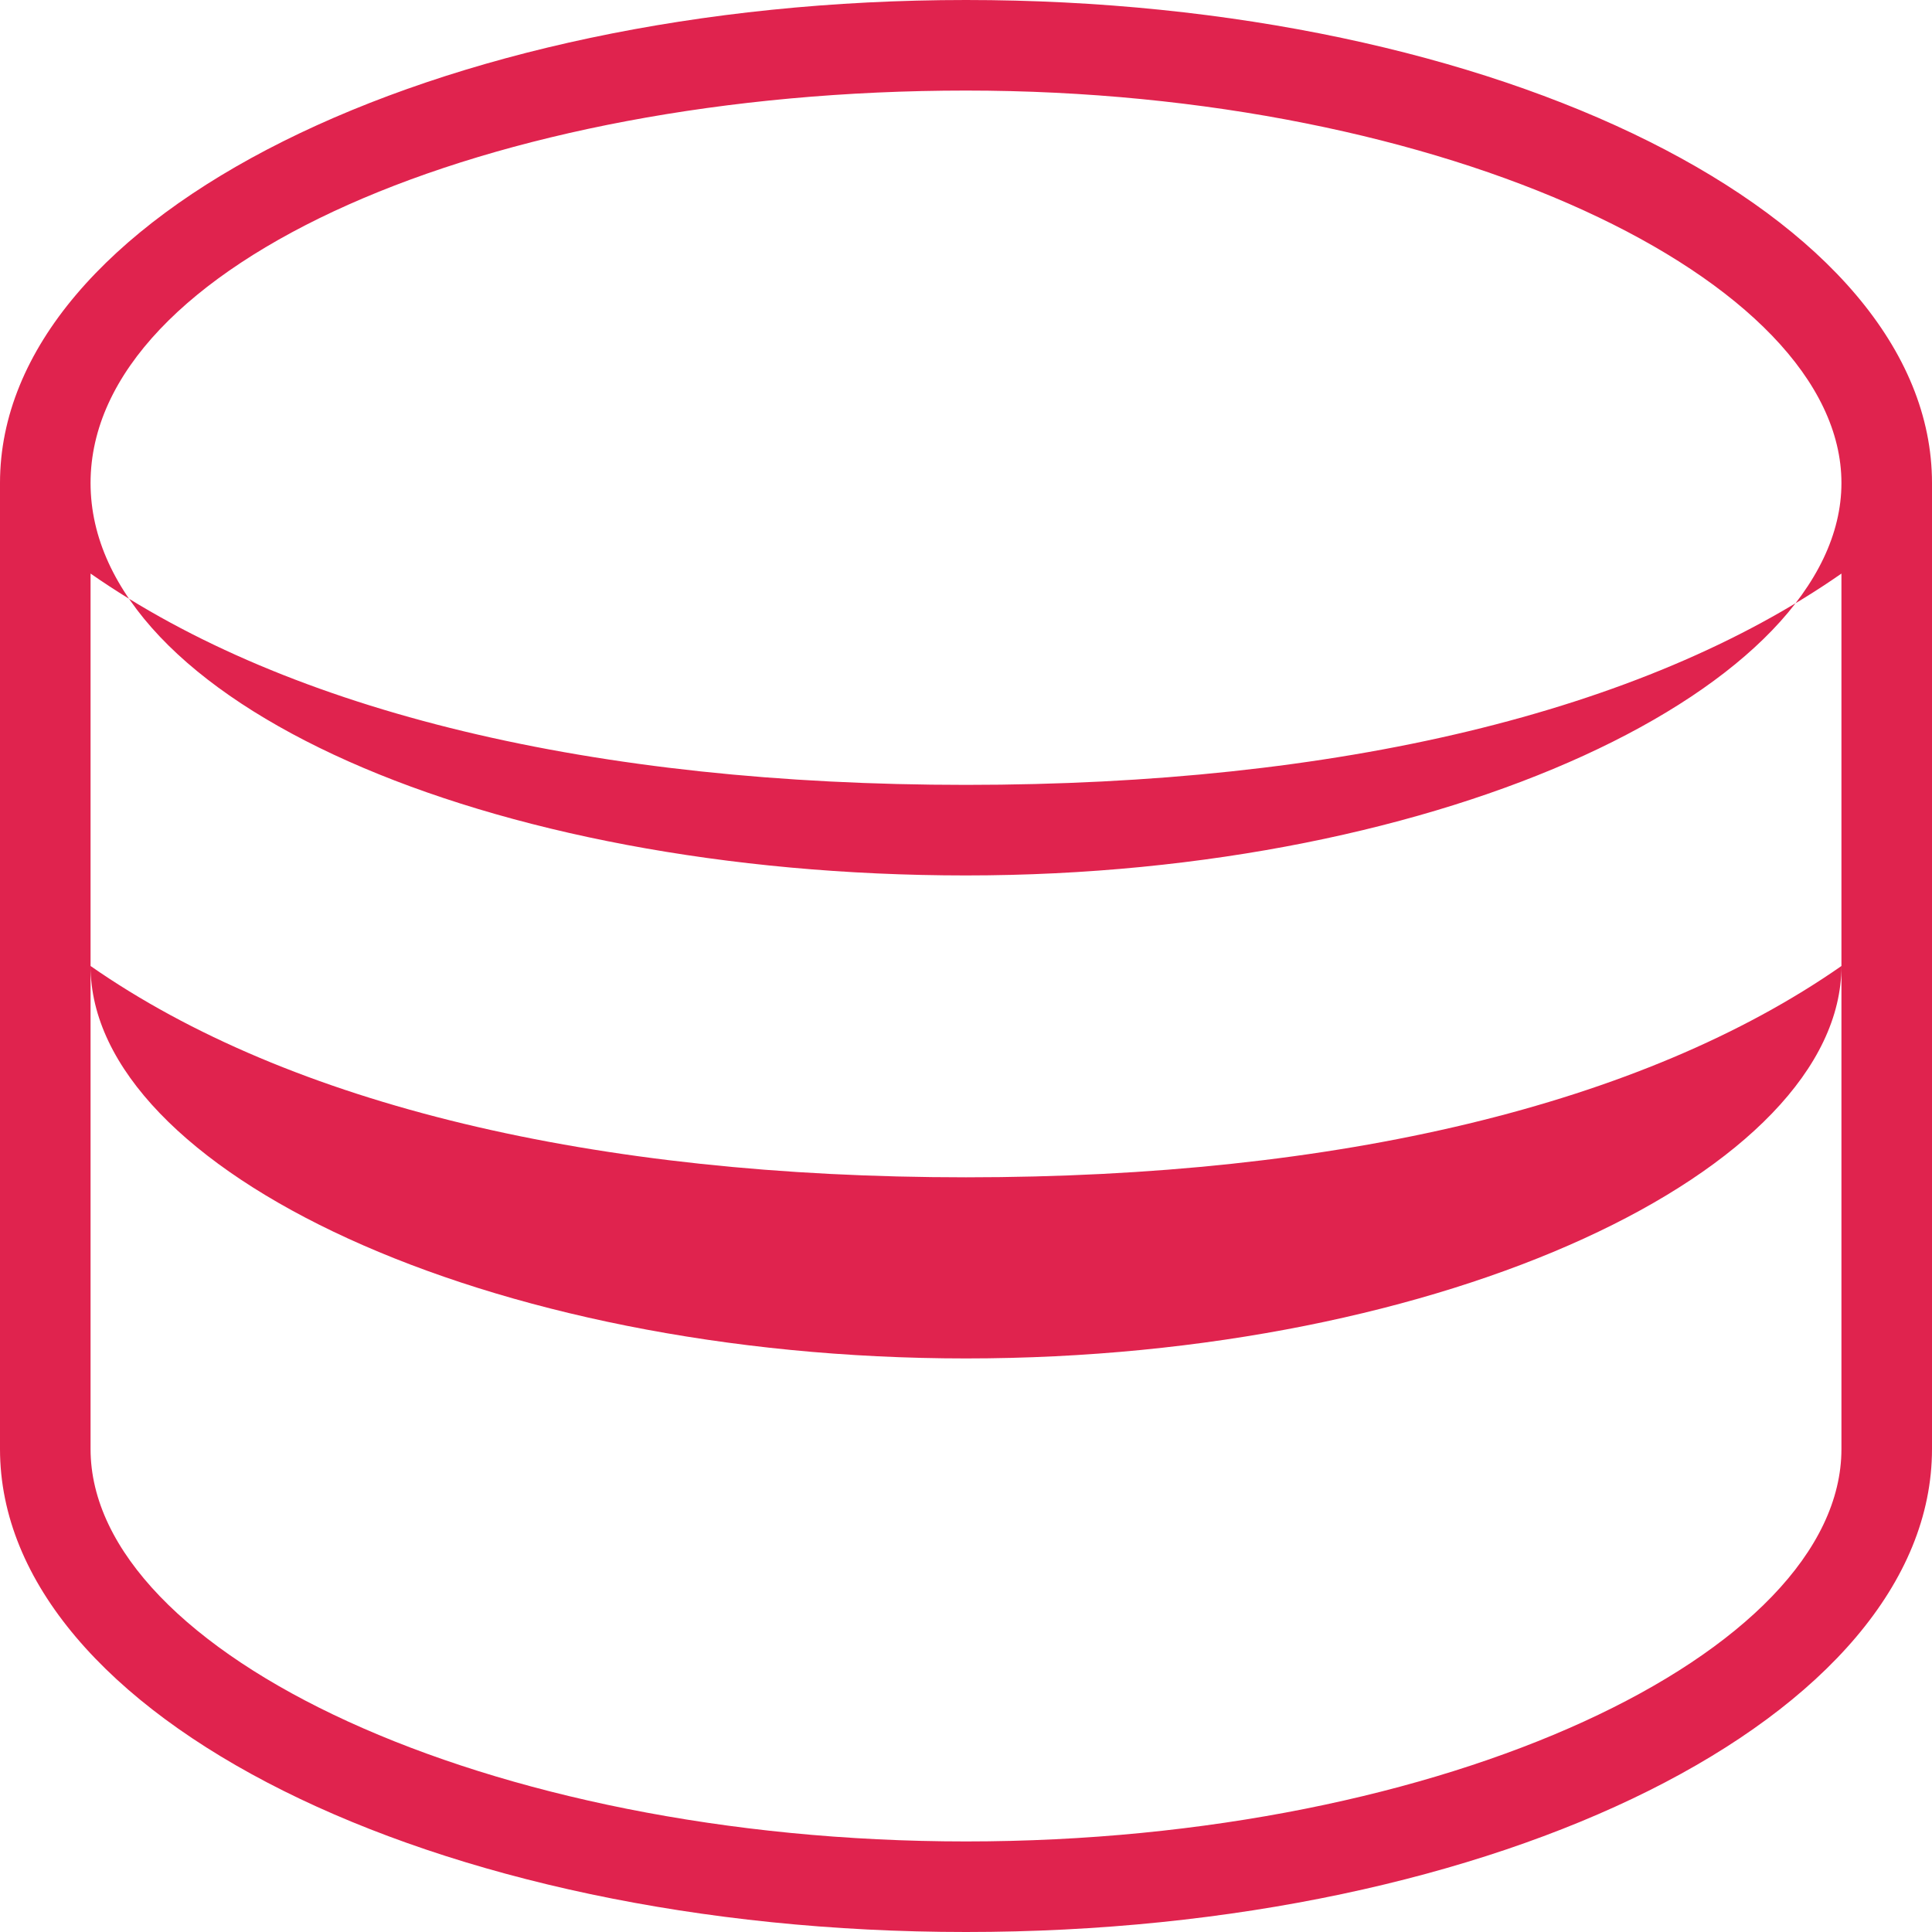
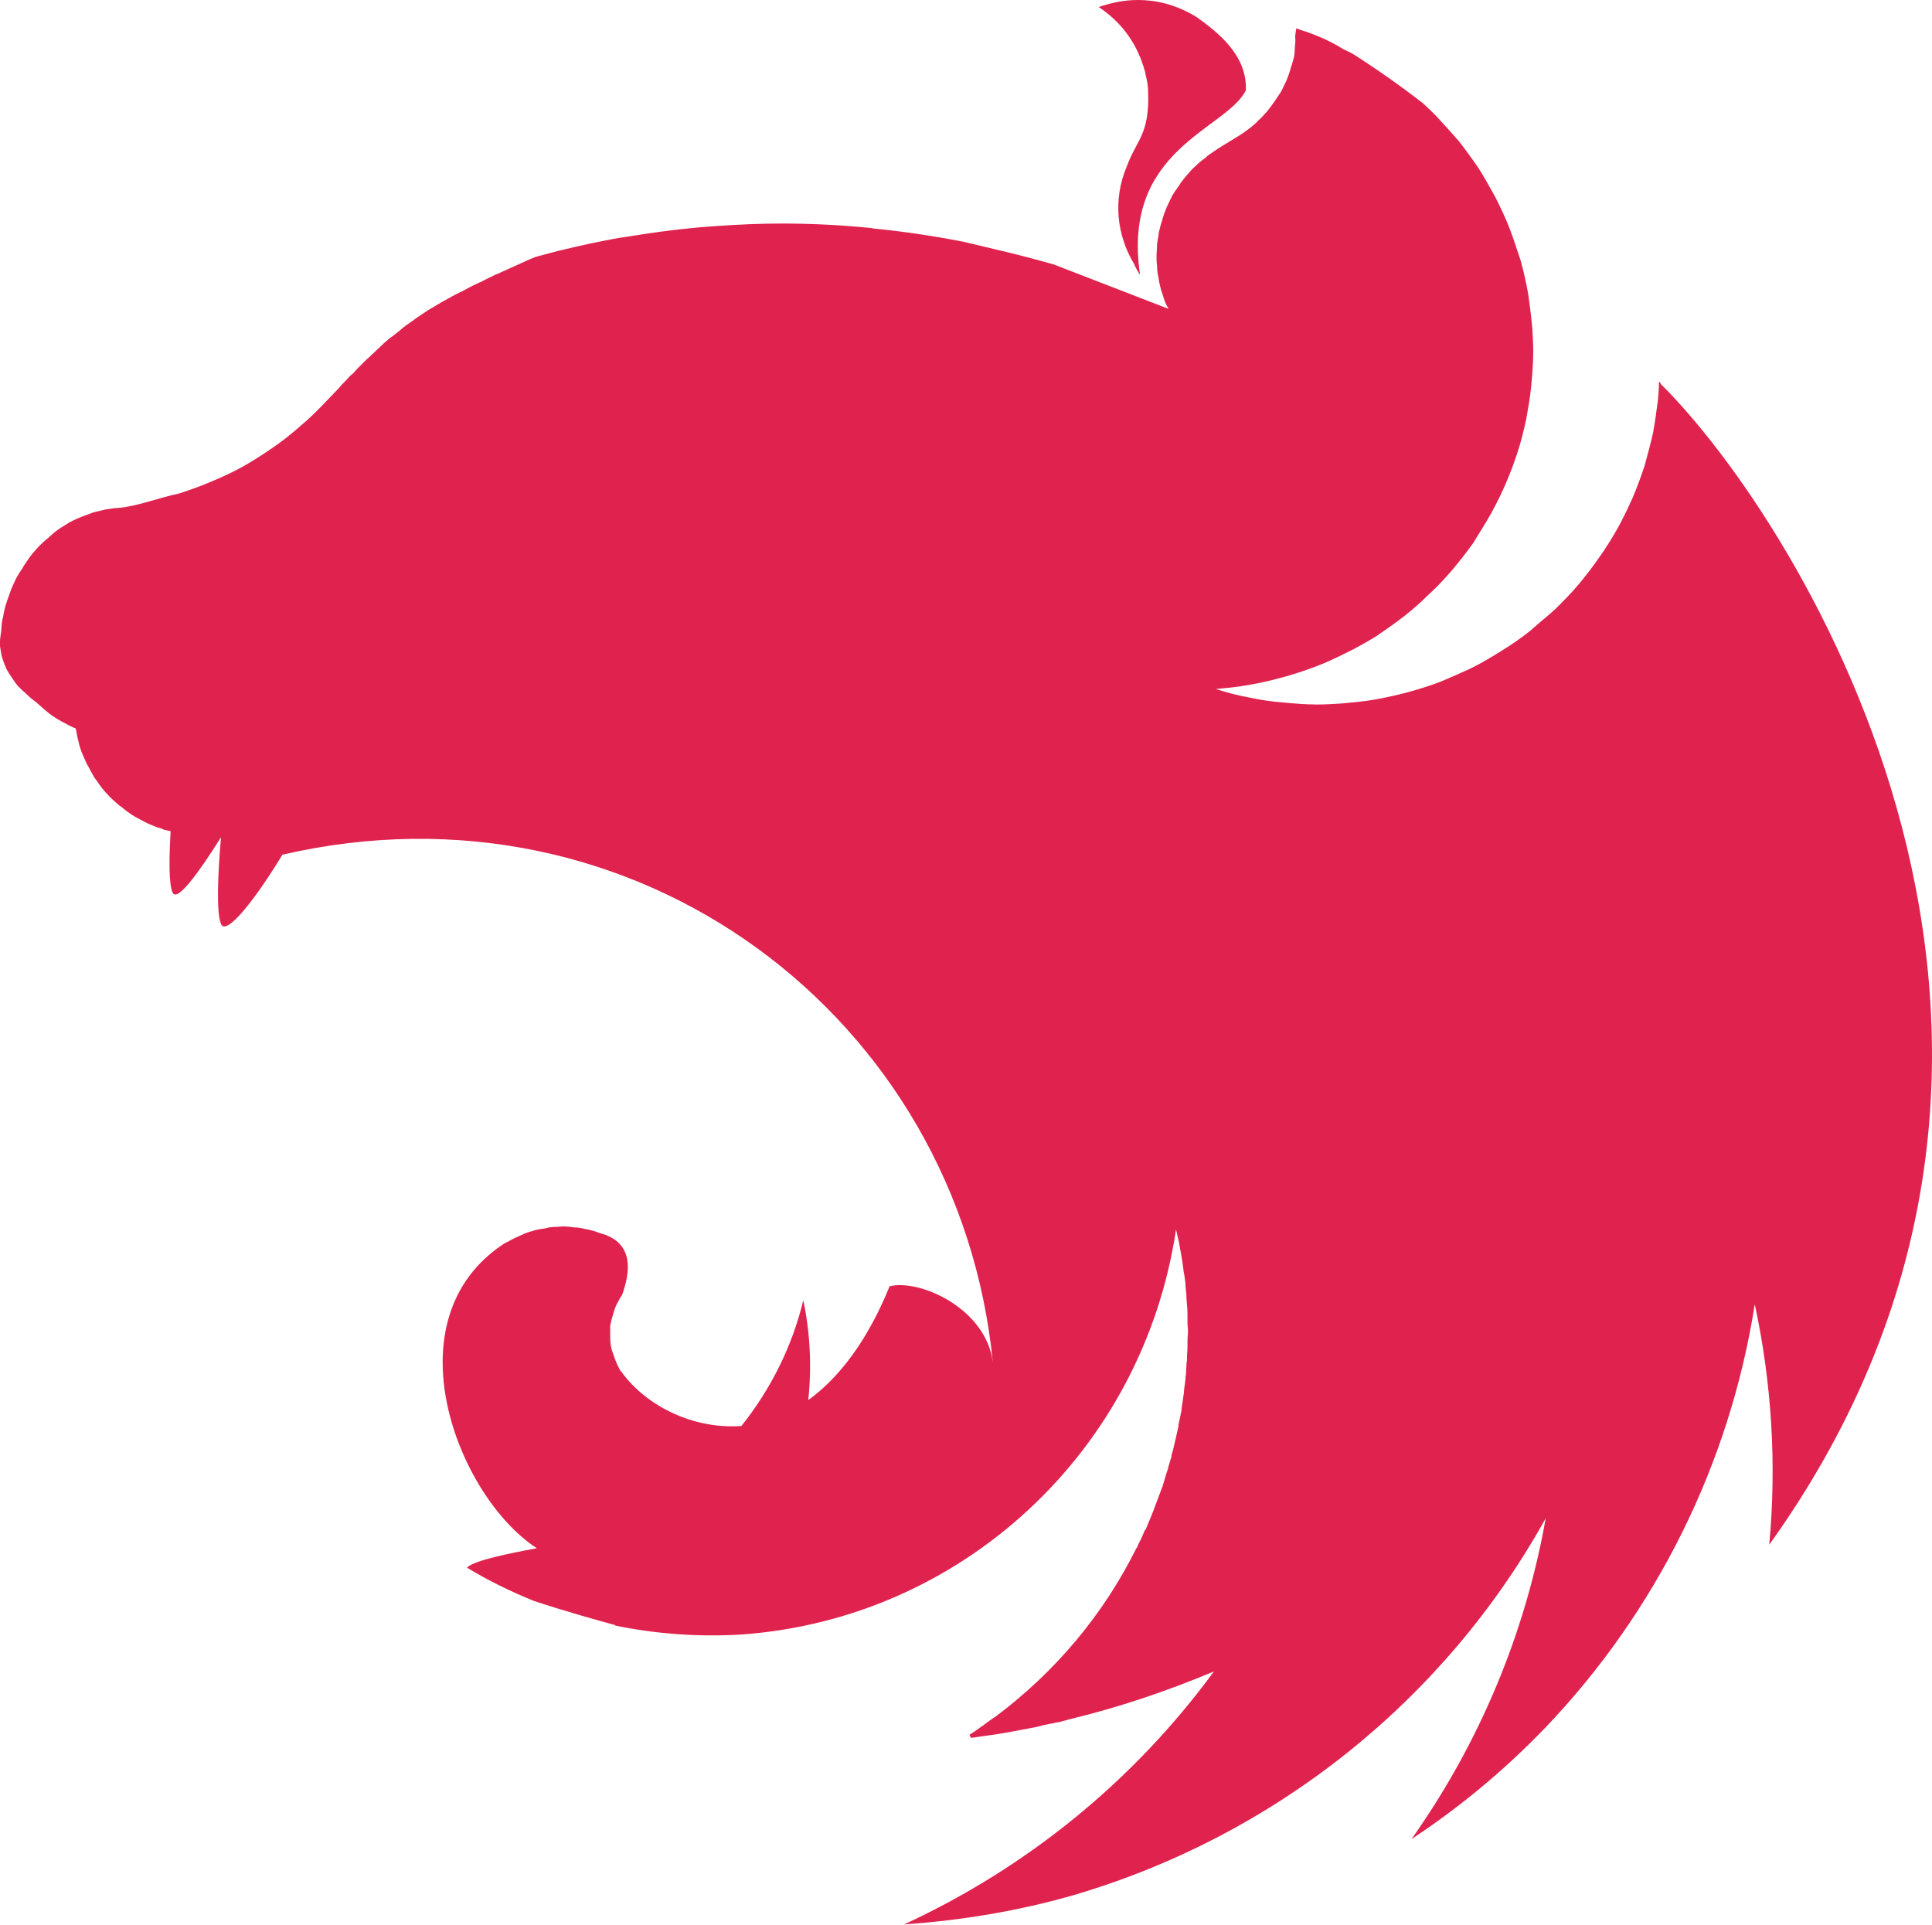
- <svg xmlns="http://www.w3.org/2000/svg" viewBox="0 0 128 128">
-   <path fill="#E0234E" d="M64 0C28.7 0 0 14.3 0 32v64c0 17.7 28.7 32 64 32s64-14.3 64-32V32c0-17.7-28.7-32-64-32zm0 6c31.8 0 58 12.5 58 26s-26.2 26-58 26S6 46.5 6 32 32.2 6 64 6zm0 116c-31.8 0-58-12.5-58-26V64c13.2 9.2 33.4 14 58 14s44.8-4.8 58-14v32c0 13.5-26.2 26-58 26zm0-32c-31.8 0-58-12.5-58-26V38c13.2 9.2 33.4 14 58 14s44.8-4.8 58-14v26c0 13.5-26.2 26-58 26z" />
+ <svg xmlns="http://www.w3.org/2000/svg" height="255" preserveAspectRatio="xMidYMid" viewBox="0 0 256 255" width="256">
+   <path d="m150.736 0c-1.851 0-3.57.397-5.157.926 3.372 2.248 5.223 5.223 6.148 8.595.066.463.198.793.265 1.256.066.397.132.793.132 1.19.265 5.818-1.521 6.545-2.777 9.983-1.917 4.43-1.388 9.19.926 13.024.198.463.463.992.793 1.454-2.512-16.726 11.437-19.239 14.016-24.462.198-4.562-3.57-7.603-6.545-9.719-2.843-1.719-5.421-2.248-7.801-2.248zm21.024 3.768c-.265 1.521-.066 1.124-.132 1.917-.066.529-.066 1.19-.132 1.719-.132.529-.265 1.058-.463 1.587-.132.529-.331 1.058-.529 1.587-.265.529-.463.992-.727 1.521-.198.265-.331.529-.529.793-.132.198-.265.397-.397.595-.331.463-.661.926-.992 1.322-.397.397-.727.859-1.19 1.19v.066c-.397.331-.793.727-1.256 1.058-1.388 1.058-2.975 1.851-4.43 2.843-.463.331-.926.595-1.322.992-.463.331-.859.661-1.256 1.058-.463.397-.793.793-1.19 1.256-.331.397-.727.859-.992 1.322-.331.463-.661.926-.926 1.388-.265.529-.463.992-.727 1.521-.198.529-.397.992-.529 1.521-.198.595-.331 1.124-.463 1.653-.066.265-.066.595-.132.859-.066.265-.066.529-.132.793 0 .529-.066 1.124-.066 1.653 0 .397 0 .793.066 1.19 0 .529.066 1.058.198 1.653.066.529.198 1.058.331 1.587.198.529.331 1.058.529 1.587.132.331.331.661.463.926l-15.206-5.884c-2.578-.727-5.091-1.388-7.669-1.983-1.388-.331-2.777-.661-4.165-.992-3.967-.793-8-1.388-12.032-1.785-.132 0-.198-.066-.331-.066-3.967-.397-7.867-.595-11.834-.595-2.909 0-5.818.132-8.661.331-4.033.265-8.066.793-12.099 1.454-.992.132-1.983.331-2.975.529-2.049.397-4.033.859-5.95 1.322-.992.265-1.983.529-2.975.793-.992.397-1.917.859-2.843 1.256-.727.331-1.454.661-2.182.992-.132.066-.265.066-.331.132-.661.331-1.256.595-1.851.926-.198.066-.331.132-.463.198-.727.331-1.454.727-2.049 1.058-.463.198-.926.463-1.322.661-.198.132-.463.265-.595.331-.595.331-1.19.661-1.719.992-.595.331-1.124.661-1.587.992-.463.331-.926.595-1.322.926-.066.066-.132.066-.198.132-.397.265-.859.595-1.256.926 0 0-.066.066-.132.132-.331.265-.661.529-.992.793-.132.066-.265.198-.397.265-.331.265-.661.595-.992.859-.066.132-.198.198-.265.265-.397.397-.793.727-1.19 1.124-.066 0-.066.066-.132.132-.397.331-.793.727-1.19 1.124-.066.066-.066.132-.132.132-.331.331-.661.661-.992 1.058-.132.132-.331.265-.463.397-.331.397-.727.793-1.124 1.19-.066.132-.198.198-.265.331-.529.529-.992 1.058-1.521 1.587-.066.066-.132.132-.198.198-1.058 1.124-2.182 2.248-3.372 3.239-1.19 1.058-2.446 2.049-3.702 2.909-1.322.926-2.578 1.719-3.967 2.512-1.322.727-2.711 1.388-4.165 1.983-1.388.595-2.843 1.124-4.297 1.587-2.777.595-5.62 1.719-8.066 1.917-.529 0-1.124.132-1.653.198-.595.132-1.124.265-1.653.397-.529.198-1.058.397-1.587.595-.529.198-1.058.463-1.587.727-.463.331-.992.595-1.454.926-.463.331-.926.727-1.322 1.124-.463.331-.926.793-1.322 1.19-.397.463-.793.859-1.124 1.322-.331.529-.727.992-.992 1.521-.331.463-.661.992-.926 1.521-.265.595-.529 1.124-.727 1.719-.198.529-.397 1.124-.595 1.719-.132.529-.265 1.058-.331 1.587 0 .066-.066.132-.066.198-.132.595-.132 1.388-.198 1.785-.066.463-.132.859-.132 1.322 0 .265 0 .595.066.859.066.463.132.859.265 1.256.132.397.265.793.463 1.19v.066c.198.397.463.793.727 1.19.265.397.529.793.859 1.19.331.331.727.727 1.124 1.058.397.397.793.727 1.256 1.058 1.587 1.388 1.983 1.851 4.033 2.909.331.198.661.331 1.058.529.066 0 .132.066.198.066 0 .132 0 .198.066.331.066.529.198 1.058.331 1.587.132.595.331 1.124.529 1.587.198.397.331.793.529 1.19.066.132.132.265.198.331.265.529.529.992.793 1.454.331.463.661.926.992 1.388.331.397.727.859 1.124 1.256.397.397.793.727 1.256 1.124 0 0 .066.066.132.066.397.331.793.661 1.19.926.463.331.926.595 1.454.859.463.265.992.529 1.521.727.397.198.859.331 1.322.463.066.066.132.066.265.132.265.066.595.132.859.198-.198 3.57-.265 6.942.265 8.132.595 1.322 3.504-2.711 6.413-7.338-.397 4.562-.661 9.917 0 11.504.727 1.653 4.694-3.504 8.132-9.19 46.874-10.842 89.648 21.553 94.144 67.302-.859-7.14-9.652-11.107-13.685-10.115-1.983 4.892-5.355 11.173-10.776 15.074.463-4.363.265-8.859-.661-13.222-1.454 6.082-4.297 11.768-8.198 16.66-6.281.463-12.561-2.578-15.867-7.14-.265-.198-.331-.595-.529-.859-.198-.463-.397-.926-.529-1.388-.198-.463-.331-.926-.397-1.388-.066-.463-.066-.926-.066-1.454 0-.331 0-.661 0-.992.066-.463.198-.926.331-1.388.132-.463.265-.926.463-1.388.265-.463.463-.926.793-1.388 1.124-3.173 1.124-5.752-.926-7.272-.397-.265-.793-.463-1.256-.661-.265-.066-.595-.198-.859-.265-.198-.066-.331-.132-.529-.198-.463-.132-.926-.265-1.388-.331-.463-.132-.926-.198-1.388-.198-.463-.066-.992-.132-1.454-.132-.331 0-.661.066-.992.066-.529 0-.992.066-1.454.198-.463.066-.926.132-1.388.265-.463.132-.926.265-1.388.463-.463.198-.859.397-1.322.595-.397.198-.793.463-1.256.661-15.404 10.049-6.215 33.585 4.297 40.395-3.967.727-8 1.587-9.123 2.446-.066.066-.132.132-.132.132 2.843 1.719 5.818 3.173 8.925 4.43 4.231 1.388 8.727 2.645 10.71 3.173v.066c5.487 1.124 11.041 1.521 16.66 1.19 29.288-2.049 53.287-24.329 57.65-53.683.132.595.265 1.124.397 1.719.198 1.19.463 2.446.595 3.702v.066c.132.595.198 1.19.265 1.719v.265c.066.595.132 1.19.132 1.719.066.727.132 1.454.132 2.182v1.058c0 .331.066.727.066 1.058 0 .397-.066.793-.066 1.19v.926c0 .463-.066.859-.066 1.322 0 .265 0 .529-.066.859 0 .463-.066.926-.066 1.454-.066.198-.066.397-.066.595-.066.529-.132.992-.198 1.521 0 .198 0 .397-.066.595-.066.661-.198 1.256-.265 1.917v.066.066c-.132.595-.265 1.256-.397 1.851v.198c-.132.595-.265 1.19-.397 1.785 0 .066-.066.198-.066.265-.132.595-.265 1.19-.463 1.785v.198c-.198.661-.397 1.256-.529 1.851-.066.066-.066.132-.066.132-.198.661-.397 1.322-.595 1.983-.265.661-.463 1.256-.727 1.917-.265.661-.463 1.322-.727 1.917-.265.661-.529 1.256-.793 1.917h-.066c-.265.595-.529 1.256-.86 1.851-.066.198-.132.331-.198.463-.066.066-.066.132-.132.198-4.297 8.661-10.644 16.264-18.578 22.214-.529.331-1.058.727-1.587 1.124-.132.132-.331.198-.463.331-.463.331-.926.661-1.454.992l.198.397h.066c.926-.132 1.851-.265 2.777-.397h.066c1.719-.265 3.438-.595 5.157-.926.463-.066.992-.198 1.454-.331.331-.066.595-.132.926-.198.463-.066.926-.198 1.388-.265.397-.132.793-.198 1.19-.331 6.611-1.587 13.024-3.768 19.173-6.347-10.512 14.346-24.594 25.916-41.056 33.519 7.603-.529 15.206-1.785 22.544-3.901 26.643-7.867 49.055-25.784 62.476-49.915-2.711 15.272-8.793 29.817-17.784 42.51 6.413-4.231 12.297-9.124 17.652-14.677 14.809-15.47 24.528-35.106 27.833-56.196 2.248 10.446 2.909 21.222 1.917 31.866 47.733-66.575 3.967-135.597-14.346-153.777-.066-.132-.132-.198-.132-.331-.066.066-.066.066-.066.132 0-.066 0-.066-.066-.132 0 .793-.066 1.587-.132 2.38-.198 1.521-.397 2.975-.661 4.43-.331 1.454-.727 2.909-1.124 4.363-.463 1.388-.992 2.843-1.587 4.231-.595 1.322-1.256 2.711-1.983 4.033-.727 1.256-1.521 2.578-2.38 3.768-.859 1.256-1.785 2.446-2.711 3.57-.992 1.19-2.049 2.248-3.107 3.306-.661.595-1.256 1.124-1.917 1.653-.529.463-.992.859-1.521 1.322-1.19.926-2.38 1.785-3.702 2.578-1.256.793-2.578 1.587-3.901 2.248-1.388.661-2.777 1.256-4.165 1.851-1.388.529-2.843.992-4.297 1.388-1.454.397-2.975.727-4.43.992-1.521.265-3.041.397-4.496.529-1.058.066-2.116.132-3.173.132-1.521 0-3.041-.132-4.496-.265-1.521-.132-3.041-.331-4.496-.661-1.521-.265-2.975-.661-4.43-1.124h-.066c1.454-.132 2.909-.265 4.363-.529 1.521-.265 2.975-.595 4.43-.992 1.454-.397 2.909-.859 4.297-1.388 1.454-.529 2.843-1.19 4.165-1.851 1.388-.661 2.644-1.388 3.967-2.182 1.256-.859 2.512-1.719 3.702-2.645 1.19-.926 2.314-1.917 3.372-2.975 1.124-.992 2.116-2.116 3.107-3.24.992-1.19 1.917-2.38 2.777-3.57.132-.198.265-.463.397-.661.661-1.058 1.322-2.116 1.917-3.173.727-1.322 1.388-2.645 1.983-4.033.595-1.388 1.124-2.777 1.587-4.231.463-1.388.793-2.843 1.124-4.297.265-1.521.529-2.975.661-4.43.132-1.521.265-3.041.265-4.496 0-1.058-.066-2.116-.132-3.173-.132-1.521-.331-2.975-.529-4.43-.265-1.521-.595-2.975-.992-4.43-.463-1.388-.926-2.843-1.454-4.231-.529-1.388-1.19-2.777-1.851-4.099-.727-1.322-1.454-2.644-2.248-3.901-.859-1.256-1.719-2.446-2.645-3.636-.992-1.124-1.983-2.248-3.041-3.372-.529-.529-1.124-1.124-1.719-1.653-2.975-2.314-6.082-4.496-9.19-6.479-.463-.265-.859-.463-1.322-.661-2.182-1.388-4.231-2.116-6.281-2.777z" fill="#e0234e" />
</svg>
